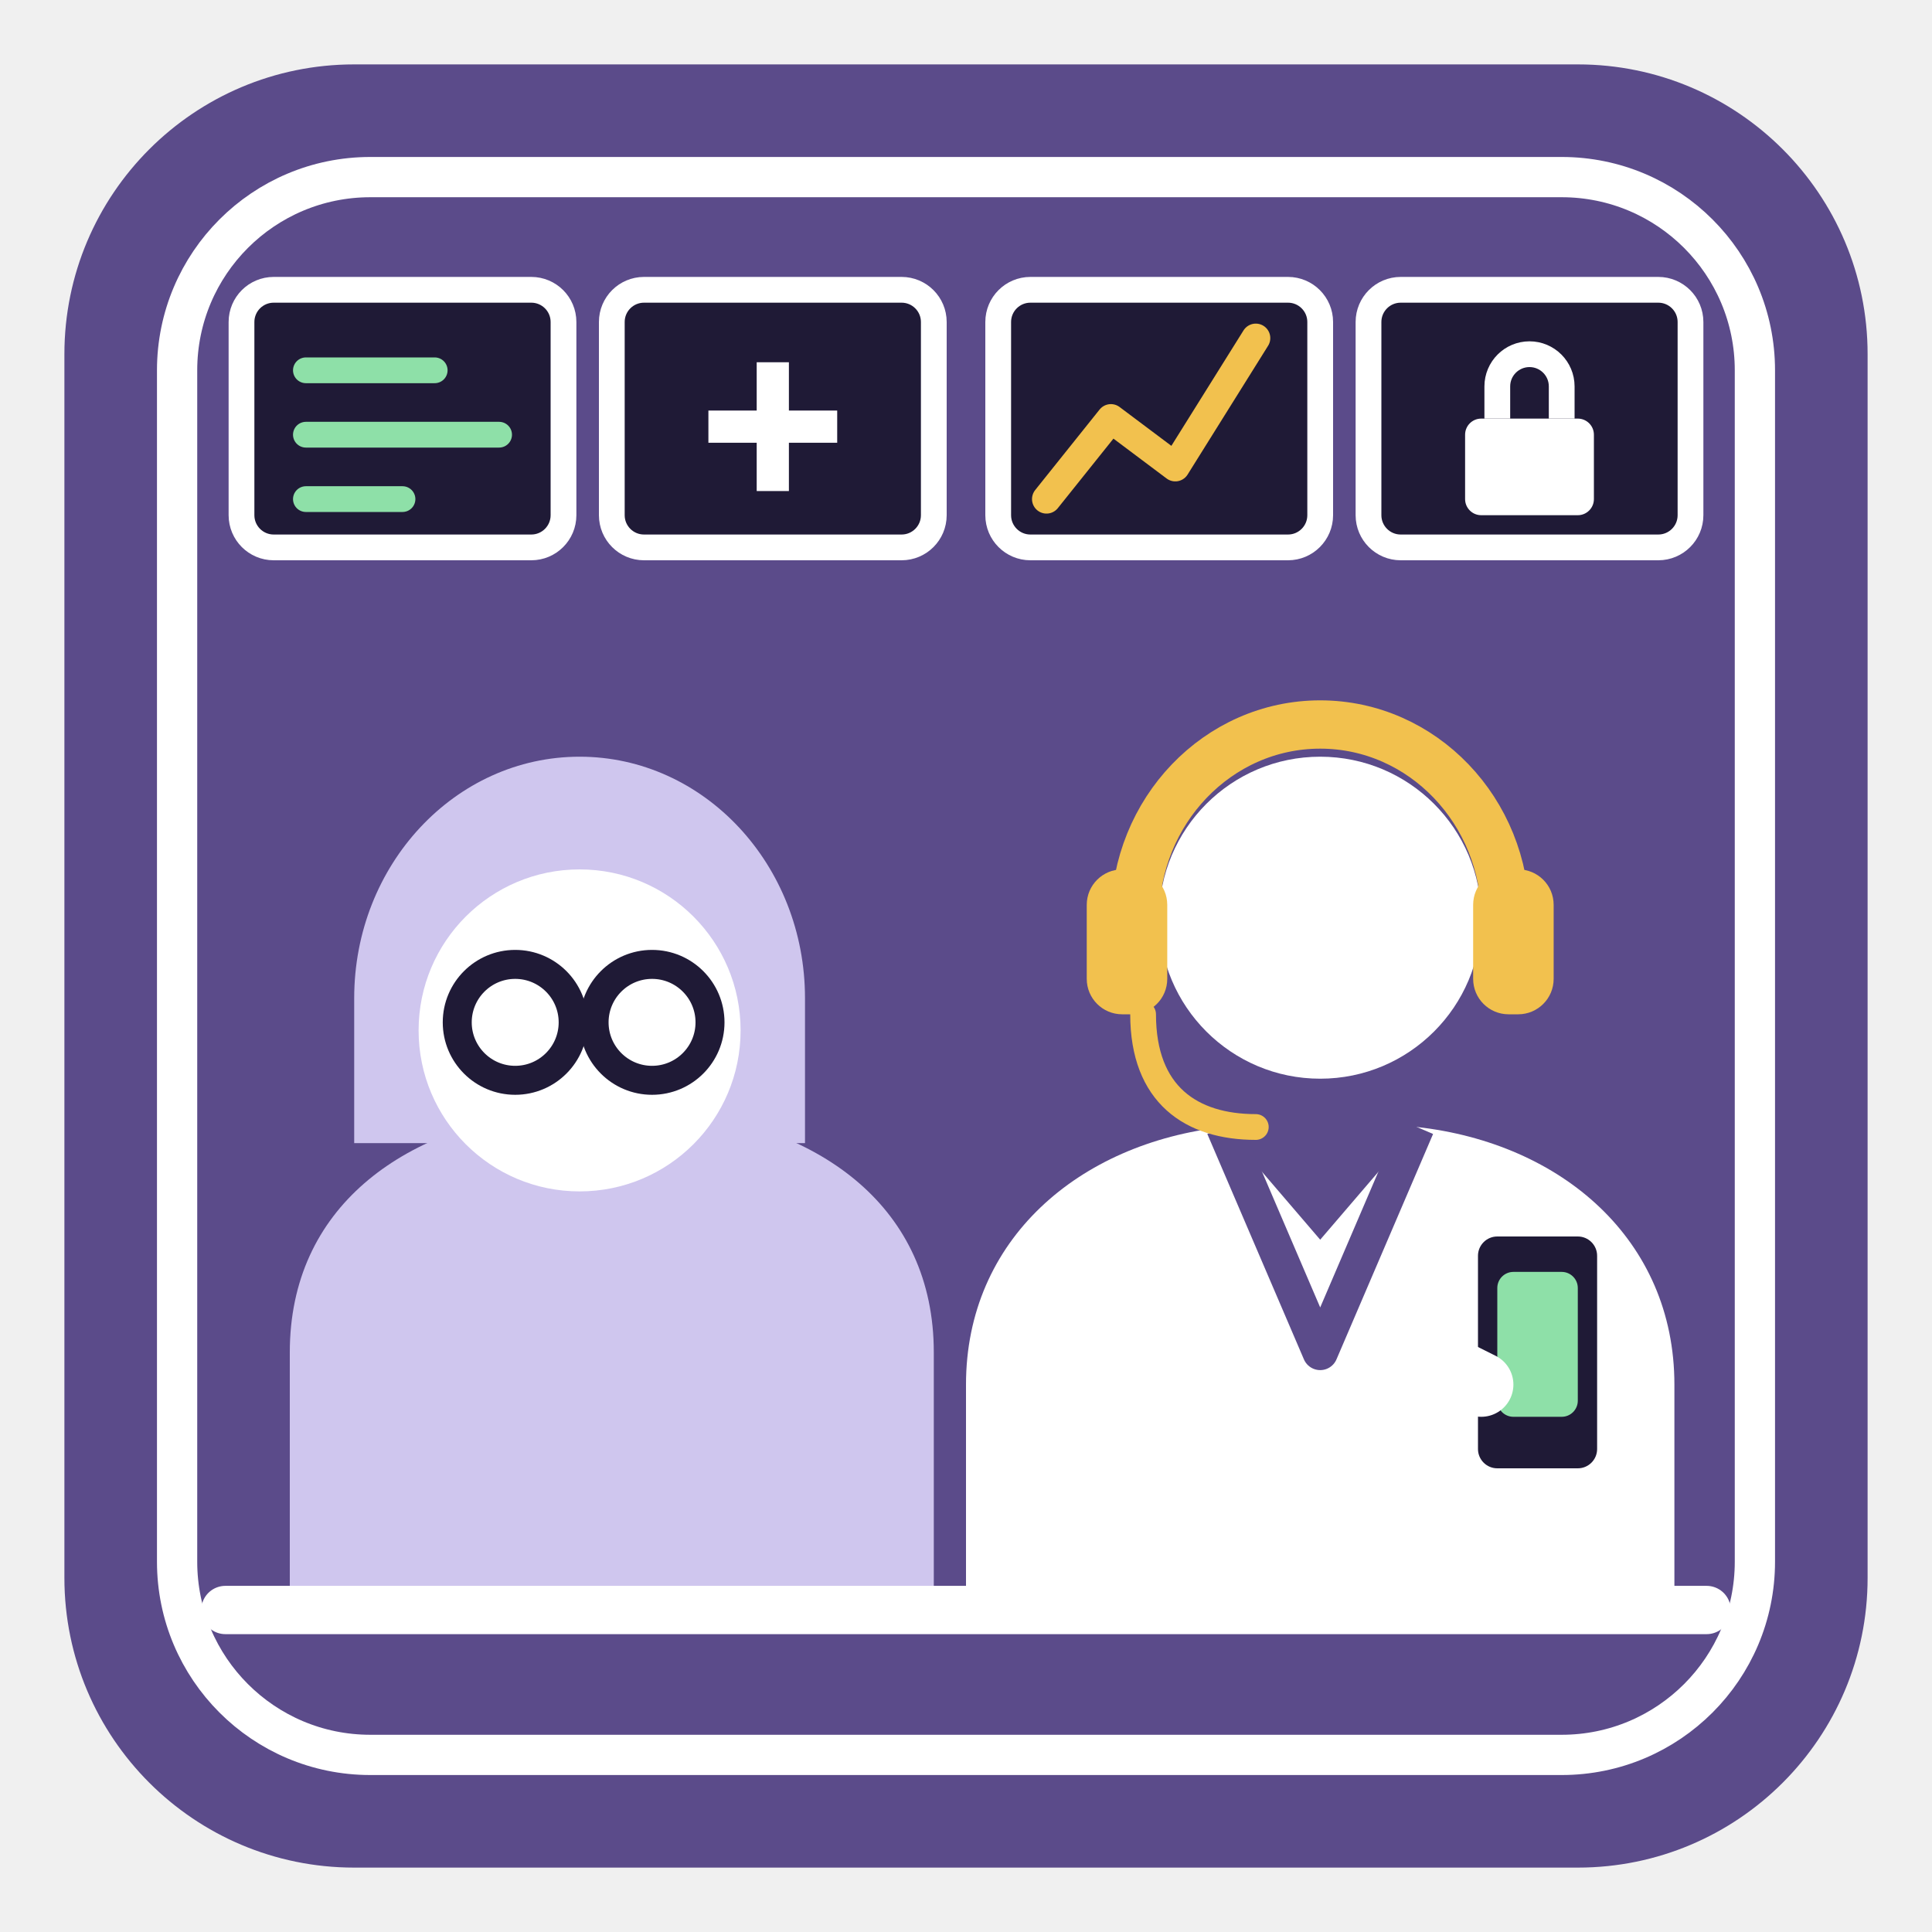
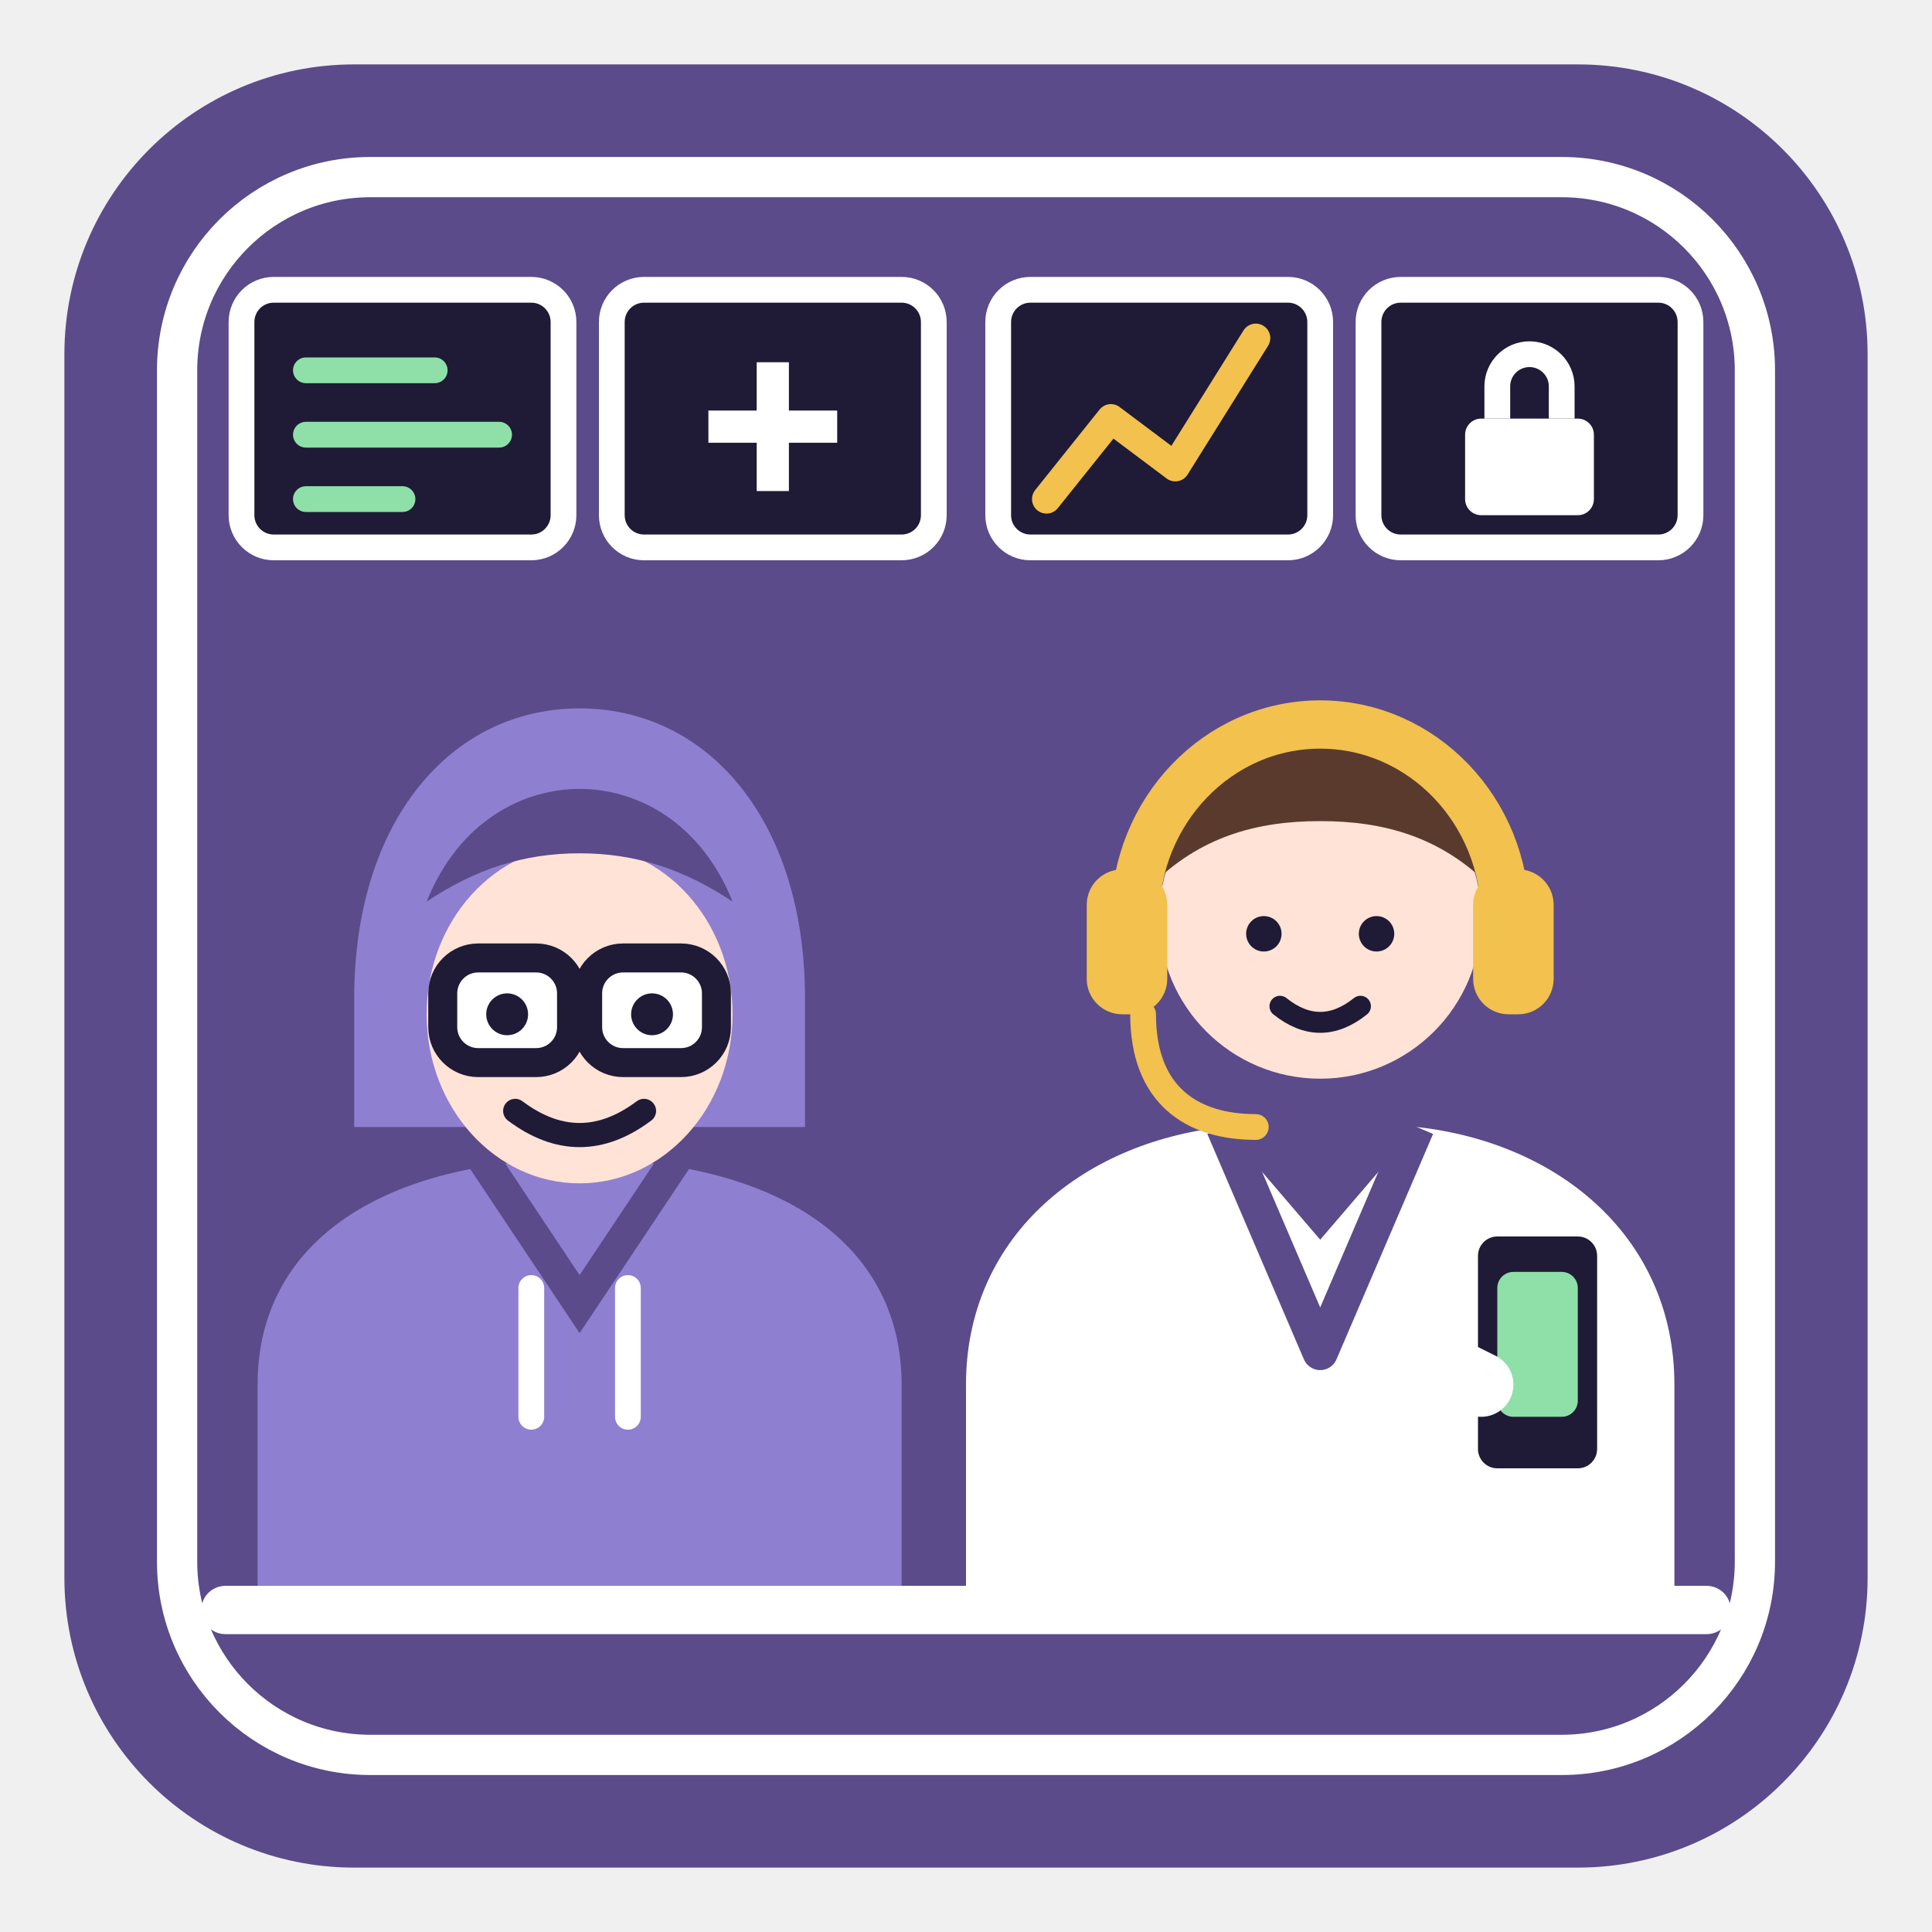
<svg xmlns="http://www.w3.org/2000/svg" viewBox="0 0 120 120" role="img" aria-label="Un hacker éthique à lunettes et une médecin casquée avec un smartphone, devant quatre écrans">
  <rect x="4" y="4" width="112" height="112" rx="18" fill="#5b4b8a" />
  <rect x="11" y="11" width="98" height="98" rx="12" fill="none" stroke="#fff" stroke-width="2.5" />
  <g fill="#1f1a36" stroke="#fff" stroke-width="1.6">
    <rect x="15" y="18" width="20" height="16" rx="2" />
    <rect x="38" y="18" width="20" height="16" rx="2" />
    <rect x="62" y="18" width="20" height="16" rx="2" />
    <rect x="85" y="18" width="20" height="16" rx="2" />
  </g>
-   <g fill="none" stroke="#8ee0a8" stroke-width="1.6" stroke-linecap="round">
-     <path d="M19 23h8M19 27h12M19 31h6" />
-   </g>
+   <path d="M19 23h8M19 27h12M19 31h6" fill="none" stroke="#8ee0a8" stroke-width="1.6" stroke-linecap="round" />
  <path d="M47 22.5h2v3h3v2h-3v3h-2v-3h-3v-2h3z" fill="#fff" />
  <path d="M65 31l4-5 4 3 5-8" fill="none" stroke="#f2c14e" stroke-width="1.8" stroke-linecap="round" stroke-linejoin="round" />
  <rect x="91" y="26" width="8" height="6" rx="1" fill="#fff" />
  <path d="M93 26v-2a2 2 0 0 1 4 0v2" fill="none" stroke="#fff" stroke-width="1.6" />
-   <path d="M18 100V84c0-9 7-14 16-15h8c9 1 16 6 16 15v16z" fill="#cfc6ee" />
-   <path d="M22 62a14 15 0 0 1 28 0v9H22z" fill="#cfc6ee" />
-   <circle cx="36" cy="64" r="10" fill="#fff" />
-   <g fill="none" stroke="#1f1a36" stroke-width="1.8">
-     <circle cx="32" cy="63.5" r="3.6" />
-     <circle cx="40.5" cy="63.5" r="3.6" />
-     <path d="M35.6 63.5h1.3" />
+   <path d="M16 100V86c0-9 8-14 20-14s20 5 20 14v14z" fill="#8f7fd0" />
+   <path d="M30 72l6 9 6-9" fill="none" stroke="#5b4b8a" stroke-width="2" />
+   <path d="M33 80v8M39 80v8" stroke="#fff" stroke-width="1.6" stroke-linecap="round" />
+   <path d="M22 62c0-11 6-18 14-18s14 7 14 18v8H22z" fill="#8f7fd0" />
+   <ellipse cx="36" cy="63" rx="9.5" ry="10.5" fill="#ffe3d6" />
+   <path d="M26.5 56c2-5 6-7 9.5-7s7.5 2 9.5 7c-3-2-6-3-9.5-3s-6.500 1-9.500 3z" fill="#5b4b8a" />
+   <g fill="#fff" stroke="#1f1a36" stroke-width="1.8">
+     <rect x="27.500" y="59.500" width="8" height="6.500" rx="2.200" />
+     <rect x="36.500" y="59.500" width="8" height="6.500" rx="2.200" />
  </g>
+   <path d="M35.500 62.500h1" stroke="#1f1a36" stroke-width="1.8" />
+   <circle cx="31.500" cy="63" r="1.300" fill="#1f1a36" />
+   <circle cx="40.500" cy="63" r="1.300" fill="#1f1a36" />
+   <path d="M32 69q4 3 8 0" fill="none" stroke="#1f1a36" stroke-width="1.5" stroke-linecap="round" />
  <path d="M60 100V86c0-9 7-15 16-16l6 7 6-7c9 1 16 7 16 16v14z" fill="#fff" />
  <path d="M76 70l6 14 6-14" fill="none" stroke="#5b4b8a" stroke-width="2.2" stroke-linejoin="round" />
-   <circle cx="82" cy="57" r="10" fill="#fff" />
-   <path d="M70.5 57a11.5 12 0 0 1 23 0" fill="none" stroke="#f2c14e" stroke-width="3" stroke-linecap="round" />
-   <rect x="67.5" y="54" width="5" height="9" rx="2.2" fill="#f2c14e" />
-   <rect x="91.5" y="54" width="5" height="9" rx="2.2" fill="#f2c14e" />
-   <path d="M71 63c0 5 3 7 7 7" fill="none" stroke="#f2c14e" stroke-width="1.6" stroke-linecap="round" />
-   <rect x="91" y="76" width="9" height="16" rx="2" fill="#1f1a36" stroke="#fff" stroke-width="1.6" />
+   <circle cx="82" cy="57" r="10" fill="#ffe3d6" />
+   <path d="M71.500 55c1-6 5.500-9 10.500-9s9.500 3 10.500 9c-3-3-6.500-4-10.500-4s-7.500 1-10.500 4z" fill="#5b3a2e" />
+   <path d="M70.500 57a11.500 12 0 0 1 23 0" fill="none" stroke="#f2c14e" stroke-width="3" stroke-linecap="round" />
+   <rect x="67.500" y="54" width="5" height="9" rx="2.200" fill="#f2c14e" />
+   <rect x="91.500" y="54" width="5" height="9" rx="2.200" fill="#f2c14e" />
+   <path d="M71 63c0 5 3 7 7 7" fill="none" stroke="#f2c14e" stroke-width="1.600" stroke-linecap="round" />
+   <circle cx="78.500" cy="58" r="1.100" fill="#1f1a36" />
+   <circle cx="85.500" cy="58" r="1.100" fill="#1f1a36" />
+   <path d="M79.500 62.500q2.500 2 5 0" fill="none" stroke="#1f1a36" stroke-width="1.3" stroke-linecap="round" />
+   <rect x="91" y="76" width="9" height="16" rx="2" fill="#1f1a36" stroke="#fff" stroke-width="1.600" />
  <rect x="93" y="79" width="5" height="9" rx="1" fill="#8ee0a8" />
  <path d="M88 84l4 2" stroke="#fff" stroke-width="4" stroke-linecap="round" />
  <path d="M14 100h92" stroke="#fff" stroke-width="3" stroke-linecap="round" />
</svg>
